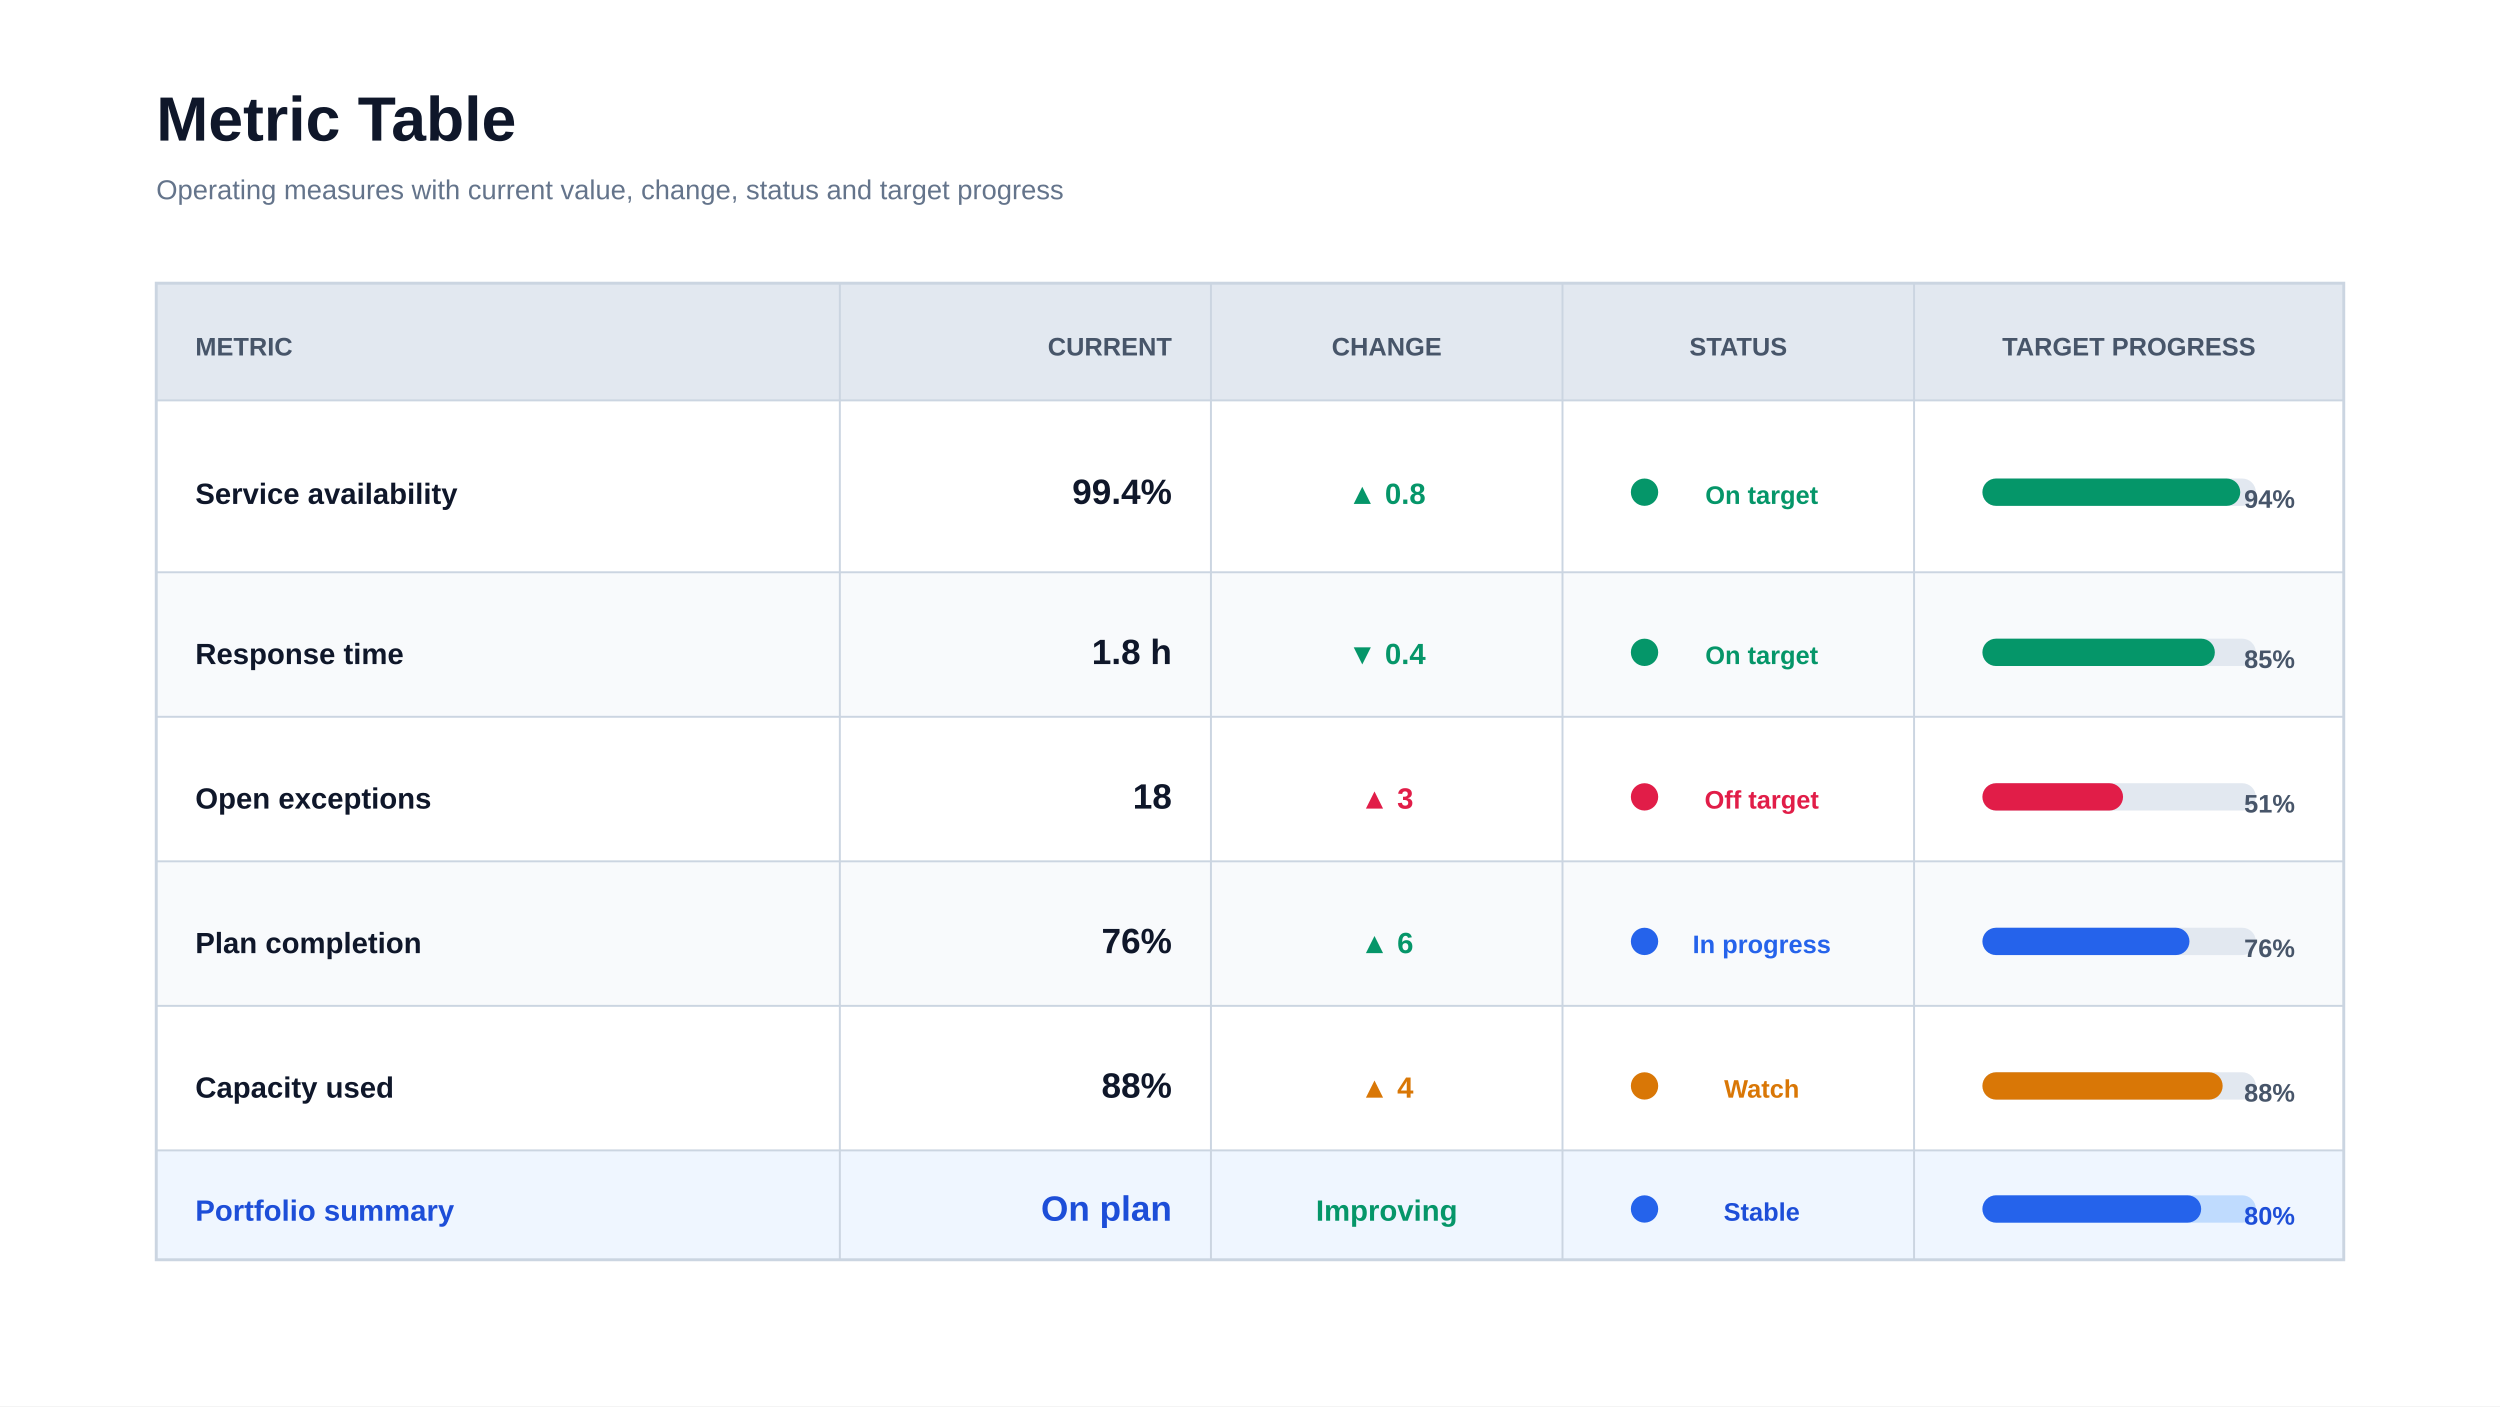
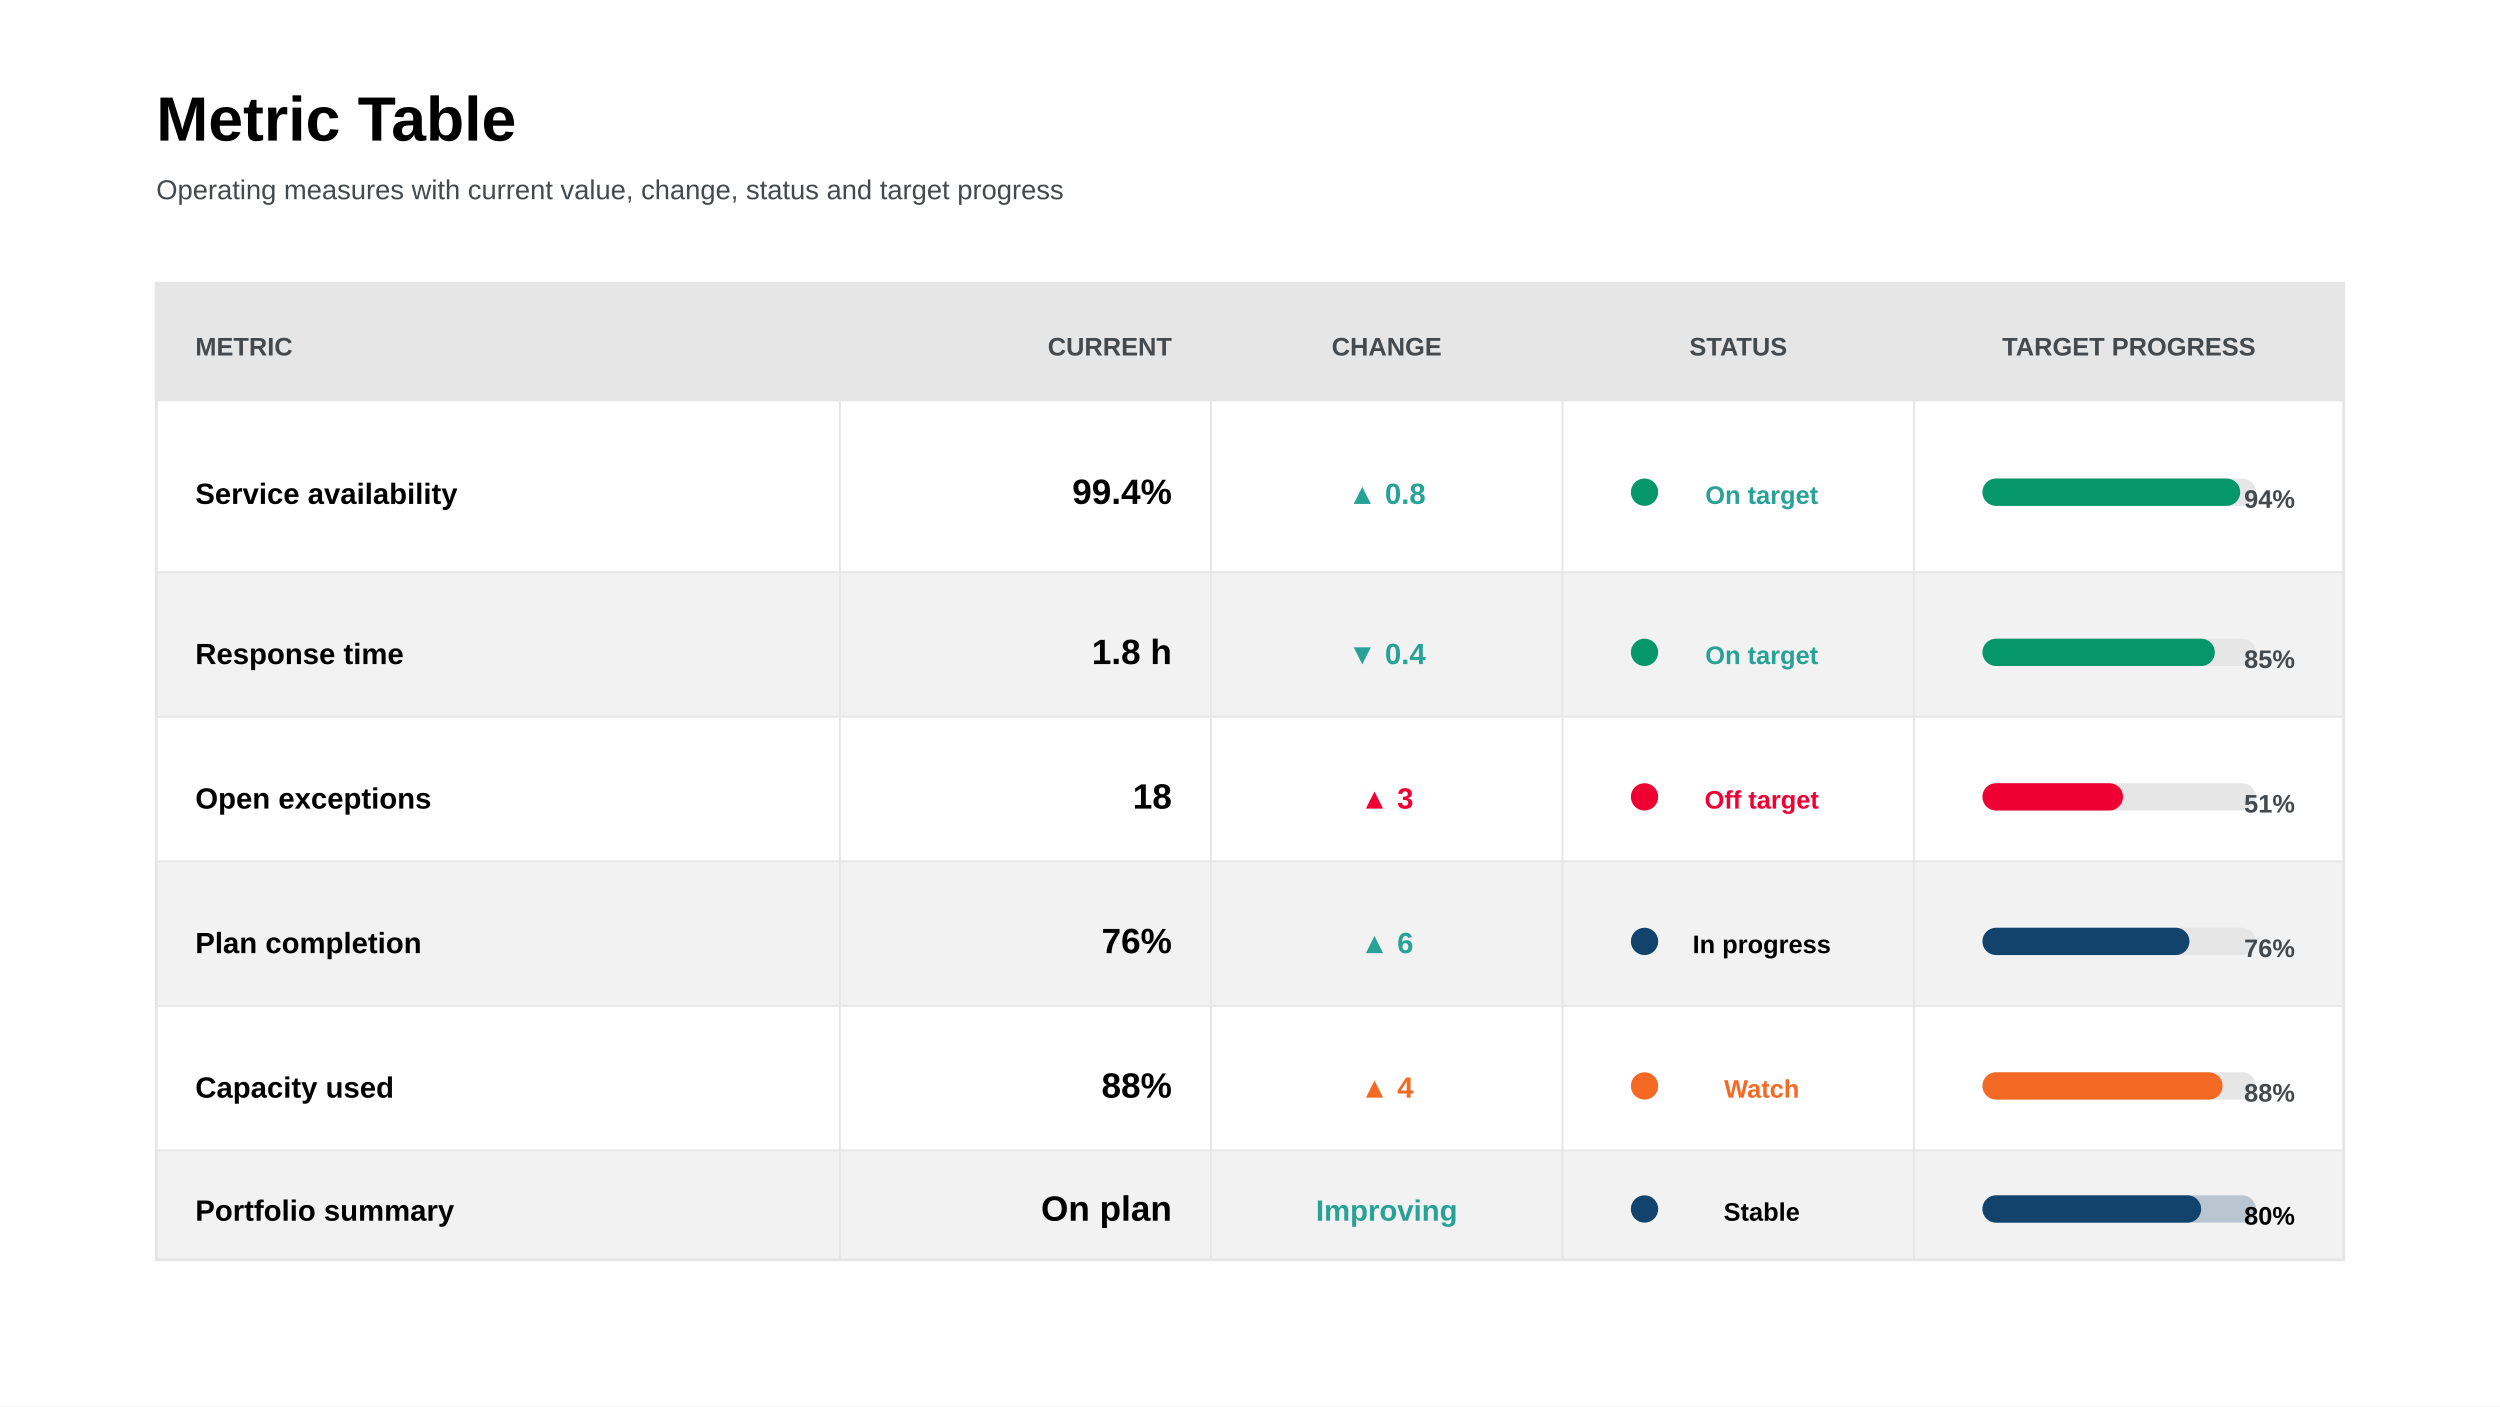
<svg xmlns="http://www.w3.org/2000/svg" viewBox="0 0 1280 720" width="1280" height="720" font-family="Arial, -apple-system, BlinkMacSystemFont, 'Segoe UI', sans-serif" font-size="12">
  <rect width="1280" height="720" fill="#FFFFFF" />
  <g id="header">
-     <text x="80" y="72" font-size="32" font-weight="700" fill="#0F172A">Metric Table</text>
-     <text x="80" y="102" font-size="14" fill="#64748B">Operating measures with current value, change, status and target progress</text>
+     <text x="80" y="72" font-size="32" font-weight="700" fill="#000000">Metric Table</text>
+     <text x="80" y="102" font-size="14" fill="#44494D">Operating measures with current value, change, status and target progress</text>
  </g>
-   <g id="metric-table">
-     <rect x="80" y="145" width="1120" height="60" fill="#E2E8F0" />
-     <rect x="80" y="293" width="1120" height="74" fill="#F8FAFC" />
-     <rect x="80" y="441" width="1120" height="74" fill="#F8FAFC" />
-     <rect x="80" y="589" width="1120" height="56" fill="#EFF6FF" />
-     <rect x="80" y="145" width="1120" height="500" fill="none" stroke="#CBD5E1" stroke-width="1.5" />
-     <g stroke="#CBD5E1" stroke-width="1">
+   <g id="metric-table" data-viettel-blue-scope="chart">
+     <rect x="80" y="145" width="1120" height="60" fill="#E6E6E6" />
+     <rect x="80" y="293" width="1120" height="74" fill="#F2F2F2" />
+     <rect x="80" y="441" width="1120" height="74" fill="#F2F2F2" />
+     <rect x="80" y="589" width="1120" height="56" fill="#F2F2F2" />
+     <rect x="80" y="145" width="1120" height="500" fill="none" stroke="#E6E6E6" stroke-width="1.5" />
+     <g stroke="#E6E6E6" stroke-width="1">
      <line x1="430" y1="145" x2="430" y2="645" />
      <line x1="620" y1="145" x2="620" y2="645" />
      <line x1="800" y1="145" x2="800" y2="645" />
      <line x1="980" y1="145" x2="980" y2="645" />
      <line x1="80" y1="205" x2="1200" y2="205" />
      <line x1="80" y1="293" x2="1200" y2="293" />
      <line x1="80" y1="367" x2="1200" y2="367" />
      <line x1="80" y1="441" x2="1200" y2="441" />
      <line x1="80" y1="515" x2="1200" y2="515" />
      <line x1="80" y1="589" x2="1200" y2="589" />
    </g>
-     <g font-size="13" font-weight="700" fill="#475569">
+     <g font-size="13" font-weight="700" fill="#44494D">
      <text x="100" y="182">METRIC</text>
      <text x="600" y="182" text-anchor="end">CURRENT</text>
      <text x="710" y="182" text-anchor="middle">CHANGE</text>
      <text x="890" y="182" text-anchor="middle">STATUS</text>
      <text x="1090" y="182" text-anchor="middle">TARGET PROGRESS</text>
    </g>
-     <g font-size="15" fill="#0F172A">
+     <g font-size="15" fill="#000000">
      <text x="100" y="258" font-weight="700">Service availability</text>
      <text x="600" y="258" text-anchor="end" font-size="18" font-weight="700">99.4%</text>
-       <text x="710" y="258" text-anchor="middle" font-weight="700" fill="#059669">▲ 0.8</text>
+       <text x="710" y="258" text-anchor="middle" font-weight="700" fill="#28A197">▲ 0.8</text>
      <text x="100" y="340" font-weight="700">Response time</text>
      <text x="600" y="340" text-anchor="end" font-size="18" font-weight="700">1.8 h</text>
-       <text x="710" y="340" text-anchor="middle" font-weight="700" fill="#059669">▼ 0.4</text>
+       <text x="710" y="340" text-anchor="middle" font-weight="700" fill="#28A197">▼ 0.4</text>
      <text x="100" y="414" font-weight="700">Open exceptions</text>
      <text x="600" y="414" text-anchor="end" font-size="18" font-weight="700">18</text>
-       <text x="710" y="414" text-anchor="middle" font-weight="700" fill="#E11D48">▲ 3</text>
+       <text x="710" y="414" text-anchor="middle" font-weight="700" fill="#EE0033">▲ 3</text>
      <text x="100" y="488" font-weight="700">Plan completion</text>
      <text x="600" y="488" text-anchor="end" font-size="18" font-weight="700">76%</text>
-       <text x="710" y="488" text-anchor="middle" font-weight="700" fill="#059669">▲ 6</text>
+       <text x="710" y="488" text-anchor="middle" font-weight="700" fill="#28A197">▲ 6</text>
      <text x="100" y="562" font-weight="700">Capacity used</text>
      <text x="600" y="562" text-anchor="end" font-size="18" font-weight="700">88%</text>
-       <text x="710" y="562" text-anchor="middle" font-weight="700" fill="#D97706">▲ 4</text>
-       <text x="100" y="625" font-weight="700" fill="#1D4ED8">Portfolio summary</text>
-       <text x="600" y="625" text-anchor="end" font-size="18" font-weight="700" fill="#1D4ED8">On plan</text>
-       <text x="710" y="625" text-anchor="middle" font-weight="700" fill="#059669">Improving</text>
+       <text x="710" y="562" text-anchor="middle" font-weight="700" fill="#F46A25">▲ 4</text>
+       <text x="100" y="625" font-weight="700" fill="#000000">Portfolio summary</text>
+       <text x="600" y="625" text-anchor="end" font-size="18" font-weight="700" fill="#000000">On plan</text>
+       <text x="710" y="625" text-anchor="middle" font-weight="700" fill="#28A197">Improving</text>
    </g>
    <g font-size="13" font-weight="700" text-anchor="middle">
      <circle cx="842" cy="252" r="7" fill="#059669" />
-       <text x="902" y="258" fill="#059669">On target</text>
+       <text x="902" y="258" fill="#28A197">On target</text>
      <circle cx="842" cy="334" r="7" fill="#059669" />
-       <text x="902" y="340" fill="#059669">On target</text>
-       <circle cx="842" cy="408" r="7" fill="#E11D48" />
-       <text x="902" y="414" fill="#E11D48">Off target</text>
-       <circle cx="842" cy="482" r="7" fill="#2563EB" />
-       <text x="902" y="488" fill="#2563EB">In progress</text>
-       <circle cx="842" cy="556" r="7" fill="#D97706" />
-       <text x="902" y="562" fill="#D97706">Watch</text>
-       <circle cx="842" cy="619" r="7" fill="#2563EB" />
-       <text x="902" y="625" fill="#1D4ED8">Stable</text>
+       <text x="902" y="340" fill="#28A197">On target</text>
+       <circle cx="842" cy="408" r="7" fill="#EE0033" />
+       <text x="902" y="414" fill="#EE0033">Off target</text>
+       <circle cx="842" cy="482" r="7" fill="#12436D" />
+       <text x="902" y="488" fill="#000000">In progress</text>
+       <circle cx="842" cy="556" r="7" fill="#F46A25" />
+       <text x="902" y="562" fill="#F46A25">Watch</text>
+       <circle cx="842" cy="619" r="7" fill="#12436D" />
+       <text x="902" y="625" fill="#000000">Stable</text>
    </g>
    <g>
-       <rect x="1015" y="245" width="140" height="14" rx="7" fill="#E2E8F0" />
+       <rect x="1015" y="245" width="140" height="14" rx="7" fill="#E6E6E6" />
      <rect x="1015" y="245" width="132" height="14" rx="7" fill="#059669" />
-       <text x="1175" y="260" text-anchor="end" font-size="13" font-weight="700" fill="#475569">94%</text>
-       <rect x="1015" y="327" width="140" height="14" rx="7" fill="#E2E8F0" />
+       <text x="1175" y="260" text-anchor="end" font-size="13" font-weight="700" fill="#44494D">94%</text>
+       <rect x="1015" y="327" width="140" height="14" rx="7" fill="#E6E6E6" />
      <rect x="1015" y="327" width="119" height="14" rx="7" fill="#059669" />
-       <text x="1175" y="342" text-anchor="end" font-size="13" font-weight="700" fill="#475569">85%</text>
-       <rect x="1015" y="401" width="140" height="14" rx="7" fill="#E2E8F0" />
-       <rect x="1015" y="401" width="72" height="14" rx="7" fill="#E11D48" />
-       <text x="1175" y="416" text-anchor="end" font-size="13" font-weight="700" fill="#475569">51%</text>
-       <rect x="1015" y="475" width="140" height="14" rx="7" fill="#E2E8F0" />
-       <rect x="1015" y="475" width="106" height="14" rx="7" fill="#2563EB" />
-       <text x="1175" y="490" text-anchor="end" font-size="13" font-weight="700" fill="#475569">76%</text>
-       <rect x="1015" y="549" width="140" height="14" rx="7" fill="#E2E8F0" />
-       <rect x="1015" y="549" width="123" height="14" rx="7" fill="#D97706" />
-       <text x="1175" y="564" text-anchor="end" font-size="13" font-weight="700" fill="#475569">88%</text>
-       <rect x="1015" y="612" width="140" height="14" rx="7" fill="#BFDBFE" />
-       <rect x="1015" y="612" width="112" height="14" rx="7" fill="#2563EB" />
-       <text x="1175" y="627" text-anchor="end" font-size="13" font-weight="700" fill="#1D4ED8">80%</text>
+       <text x="1175" y="342" text-anchor="end" font-size="13" font-weight="700" fill="#44494D">85%</text>
+       <rect x="1015" y="401" width="140" height="14" rx="7" fill="#E6E6E6" />
+       <rect x="1015" y="401" width="72" height="14" rx="7" fill="#EE0033" />
+       <text x="1175" y="416" text-anchor="end" font-size="13" font-weight="700" fill="#44494D">51%</text>
+       <rect x="1015" y="475" width="140" height="14" rx="7" fill="#E6E6E6" />
+       <rect x="1015" y="475" width="106" height="14" rx="7" fill="#12436D" />
+       <text x="1175" y="490" text-anchor="end" font-size="13" font-weight="700" fill="#44494D">76%</text>
+       <rect x="1015" y="549" width="140" height="14" rx="7" fill="#E6E6E6" />
+       <rect x="1015" y="549" width="123" height="14" rx="7" fill="#F46A25" />
+       <text x="1175" y="564" text-anchor="end" font-size="13" font-weight="700" fill="#44494D">88%</text>
+       <rect x="1015" y="612" width="140" height="14" rx="7" fill="#12436D" fill-opacity="0.25" />
+       <rect x="1015" y="612" width="112" height="14" rx="7" fill="#12436D" />
+       <text x="1175" y="627" text-anchor="end" font-size="13" font-weight="700" fill="#000000">80%</text>
    </g>
  </g>
</svg>
